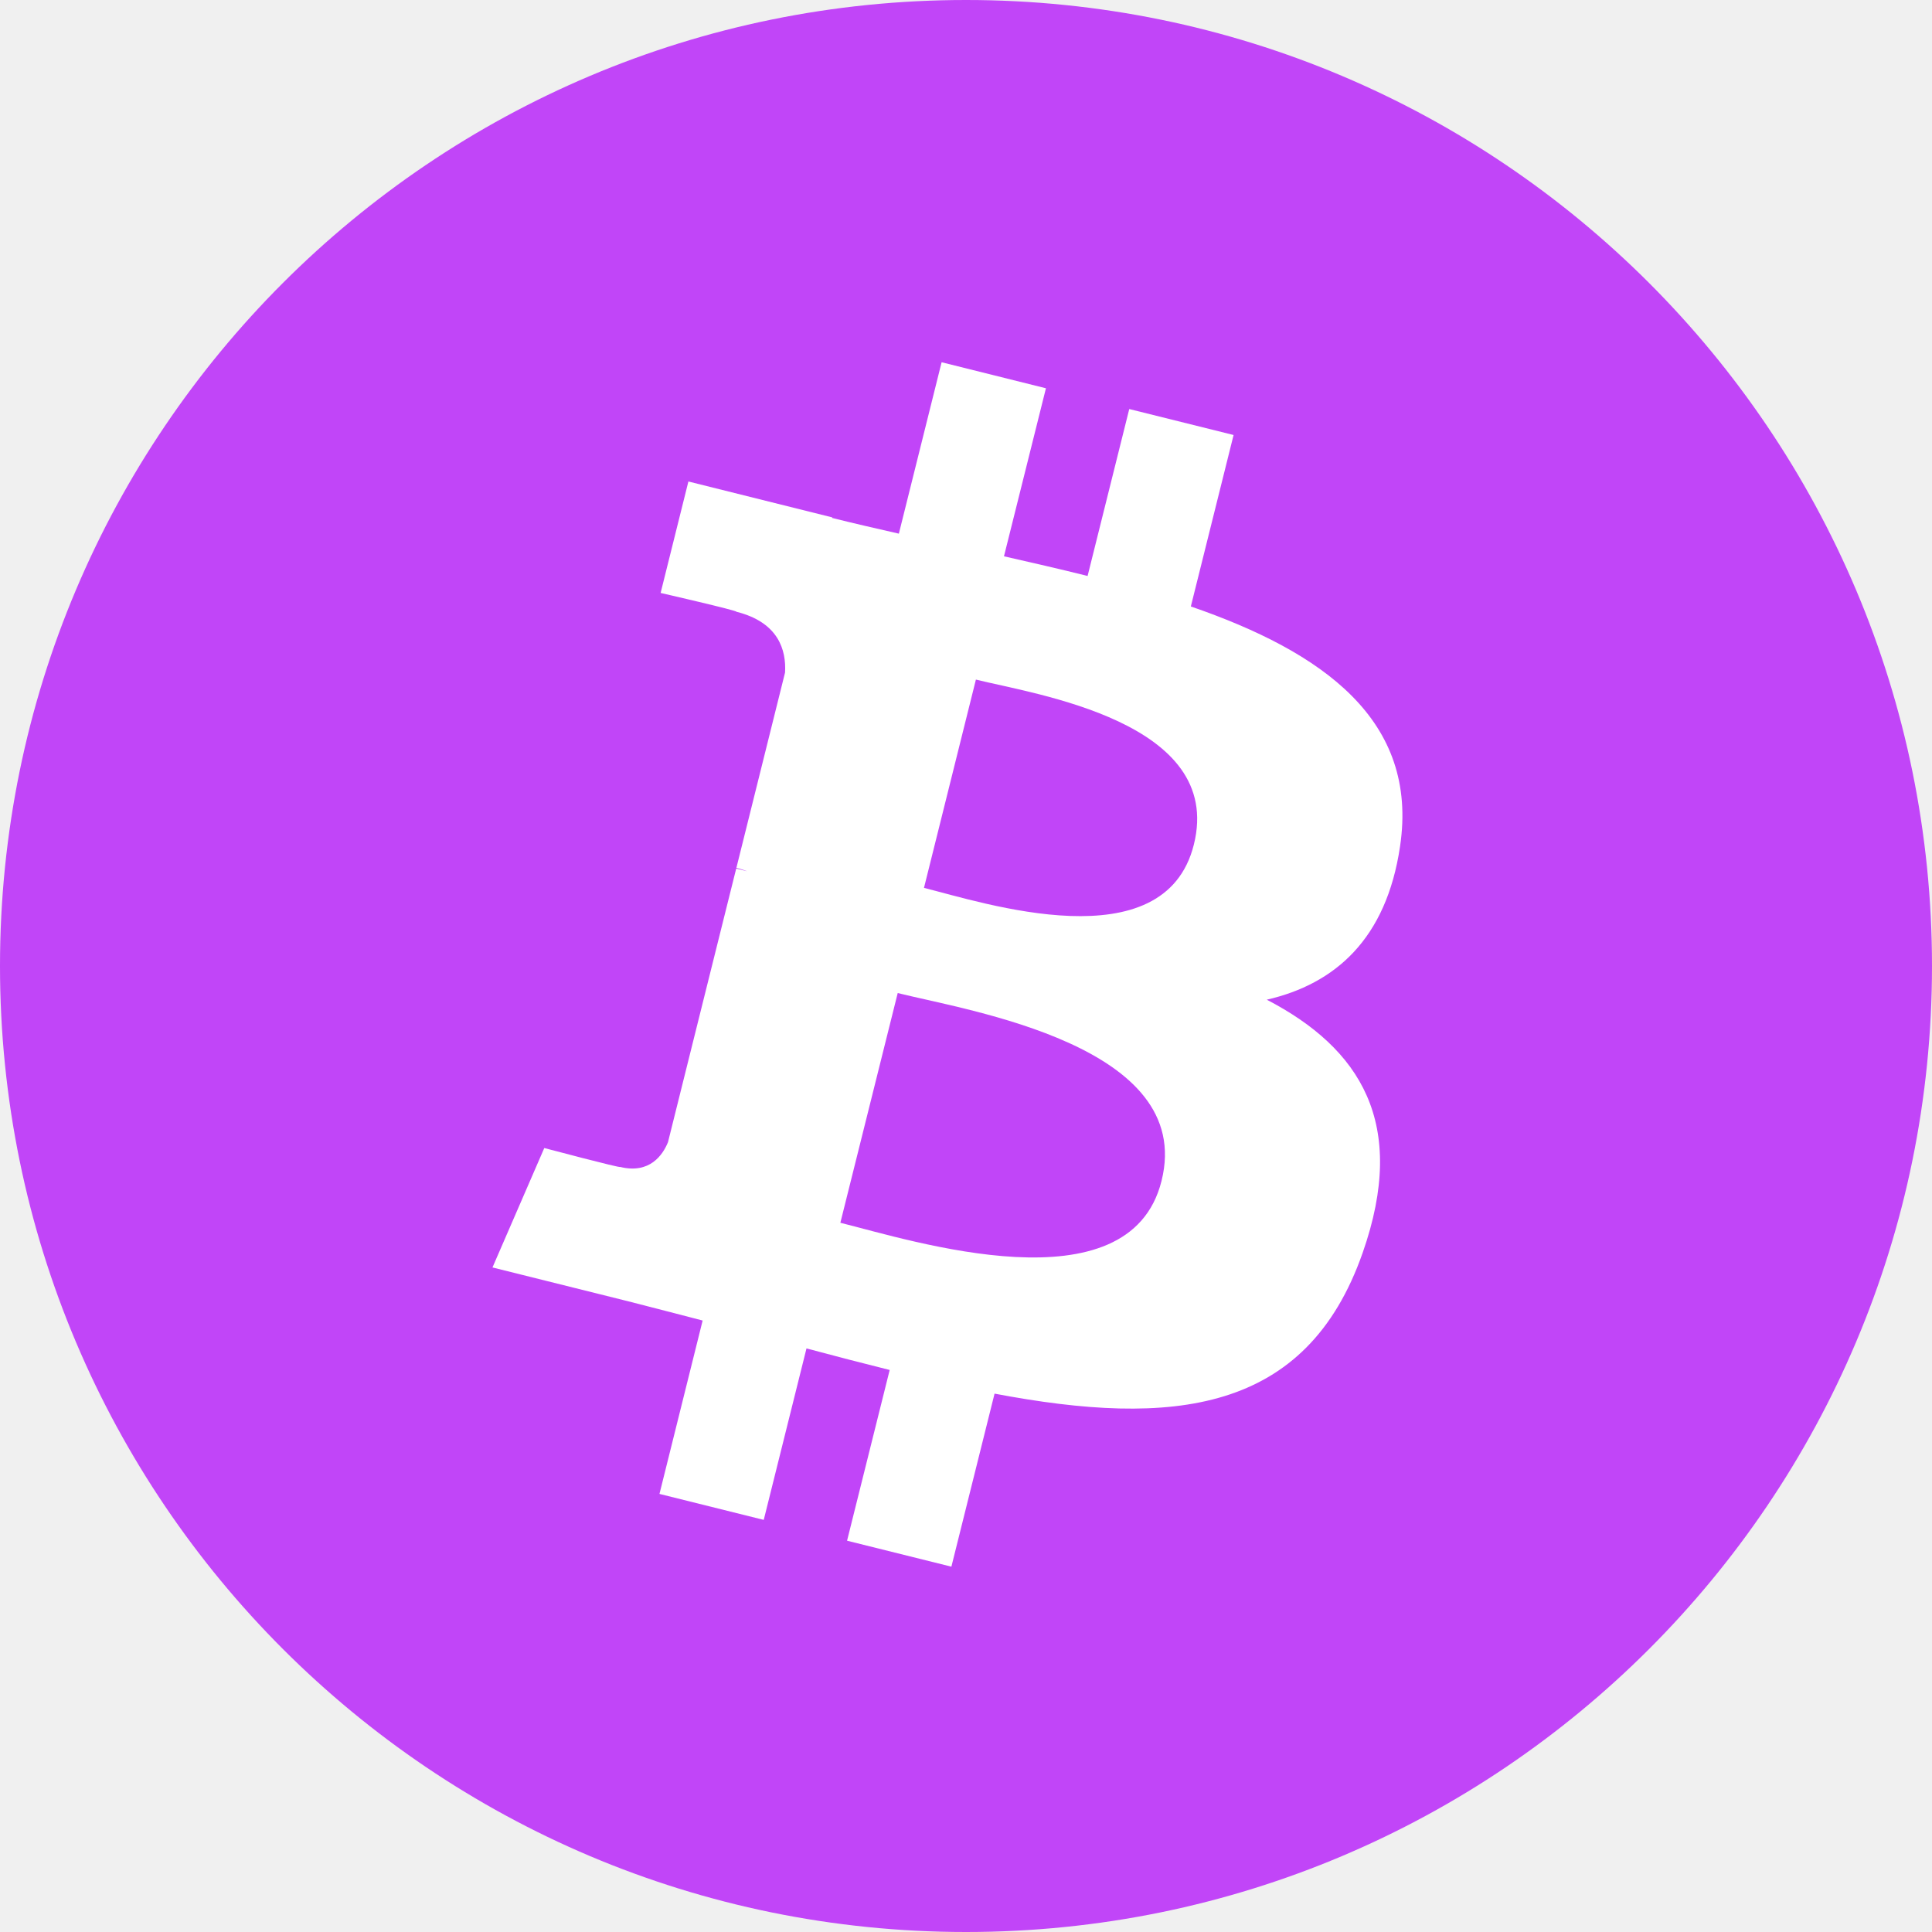
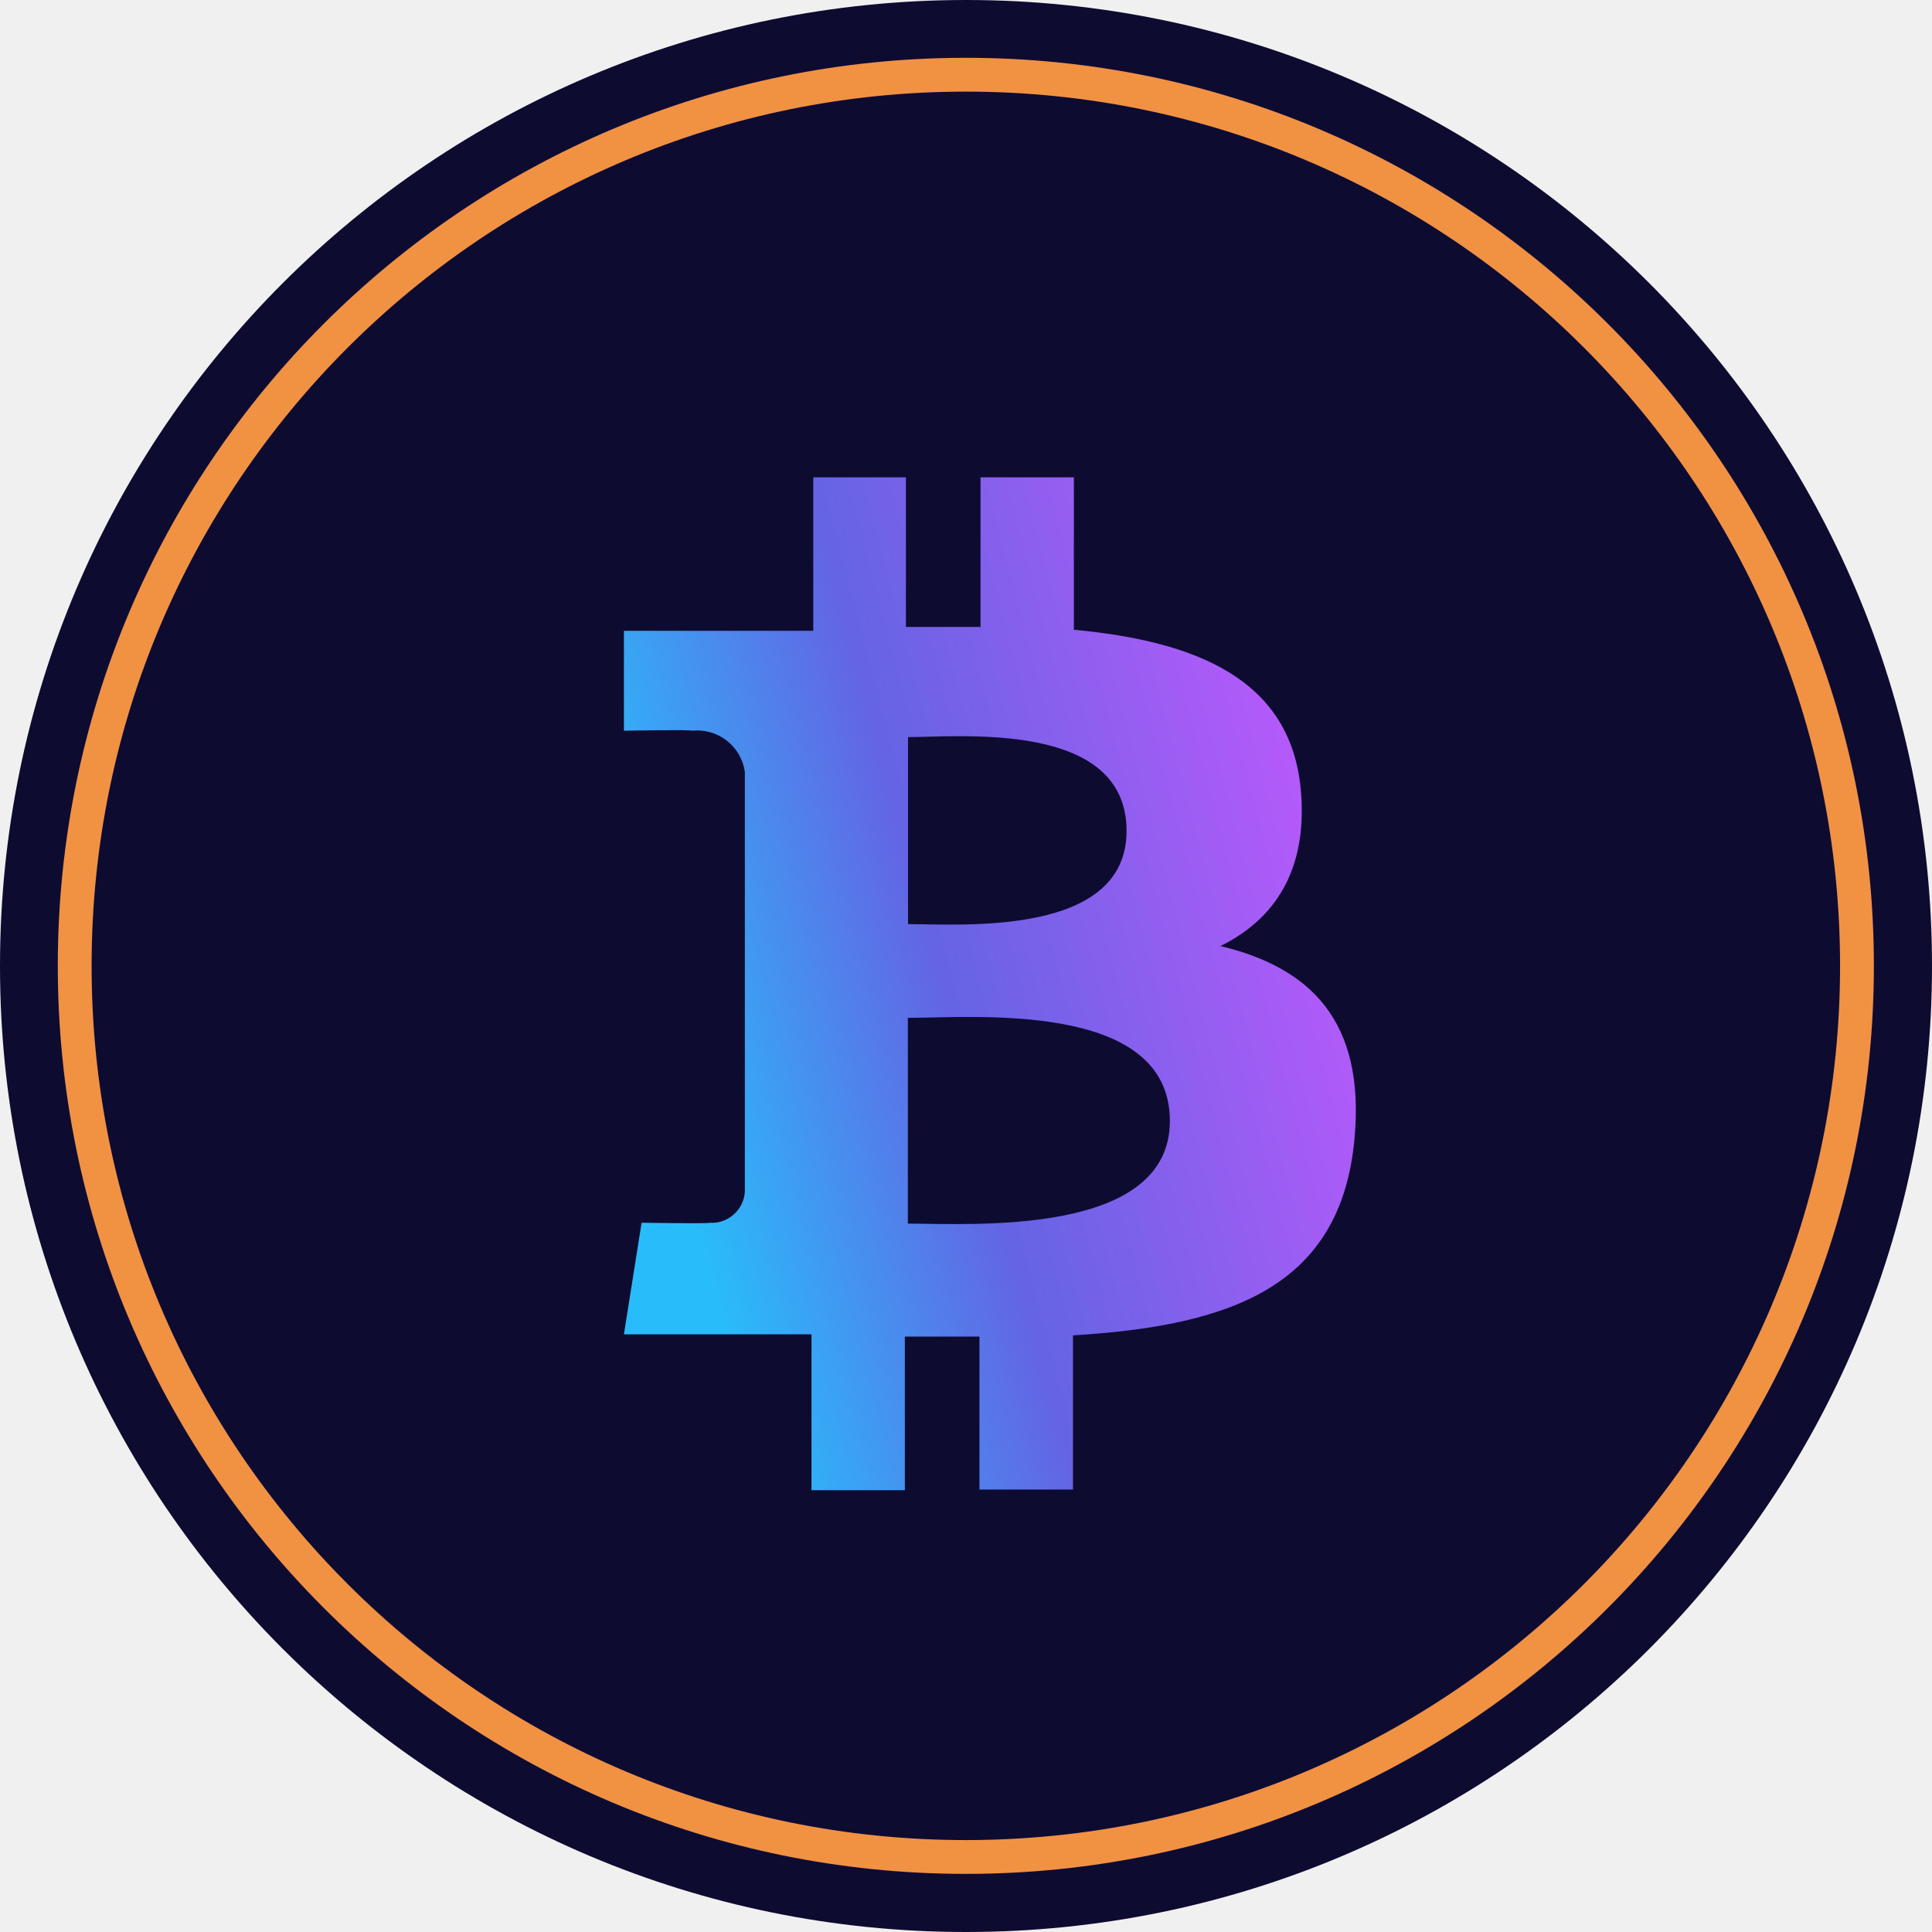
- <svg xmlns="http://www.w3.org/2000/svg" viewBox="0 0 32 32">
-   <g fill="none" fill-rule="evenodd">
-     <circle cx="16" cy="16" r="16" fill="#c145f8" />
-     <path fill="#FFF" fill-rule="nonzero" d="M23.189 14.02c.314-2.096-1.283-3.223-3.465-3.975l.708-2.84-1.728-.43-.69 2.765c-.454-.114-.92-.22-1.385-.326l.695-2.783L15.596 6l-.708 2.839c-.376-.086-.746-.17-1.104-.26l.002-.009-2.384-.595-.46 1.846s1.283.294 1.256.312c.7.175.826.638.805 1.006l-.806 3.235c.048.012.11.03.18.057l-.183-.045-1.13 4.532c-.086.212-.303.531-.793.41.018.025-1.256-.313-1.256-.313l-.858 1.978 2.25.561c.418.105.828.215 1.231.318l-.715 2.872 1.727.43.708-2.84c.472.127.93.245 1.378.357l-.706 2.828 1.728.43.715-2.866c2.948.558 5.164.333 6.097-2.333.752-2.146-.037-3.385-1.588-4.192 1.13-.26 1.98-1.003 2.207-2.538zm-3.95 5.538c-.533 2.147-4.148.986-5.32.695l.95-3.805c1.172.293 4.929.872 4.37 3.11zm.535-5.569c-.487 1.953-3.495.96-4.47.717l.86-3.45c.975.243 4.118.696 3.61 2.733z" />
-   </g>
+ <svg xmlns="http://www.w3.org/2000/svg" width="200" height="200" viewBox="0 0 200 200" fill="none">
+   <rect width="200" height="200" rx="100" fill="#0E0B31" />
+   <circle cx="99.983" cy="99.984" r="92.25" stroke="#120370" stroke-width="3.5" />
+   <circle cx="99.983" cy="99.984" r="92.25" stroke="#F09242" stroke-width="3.5" />
+   <path d="M134.648 81.664C133.55 70.207 123.667 66.364 111.167 65.192V49.416H101.503V64.9C98.959 64.9 96.36 64.9 93.78 64.9V49.416H84.189V65.302H64.588V75.643C64.588 75.643 71.726 75.515 71.616 75.643C72.903 75.501 74.195 75.865 75.219 76.657C76.243 77.449 76.92 78.608 77.106 79.889V123.375C77.079 123.827 76.961 124.268 76.76 124.674C76.559 125.08 76.278 125.441 75.935 125.736C75.599 126.037 75.204 126.266 74.777 126.411C74.349 126.556 73.896 126.612 73.446 126.578C73.574 126.688 66.418 126.578 66.418 126.578L64.588 138.126H84.006V154.269H93.67V138.364H101.393V154.196H111.075V138.236C127.401 137.248 138.785 133.221 140.212 117.939C141.365 105.64 135.582 100.149 126.339 97.935C131.958 95.171 135.435 90.047 134.648 81.664ZM121.105 116.036C121.105 128.042 100.533 126.669 93.981 126.669V105.366C100.533 105.384 121.105 103.499 121.105 116.036ZM116.621 86.02C116.621 97.001 99.453 95.665 93.999 95.665V76.302C99.453 76.302 116.621 74.581 116.621 86.02Z" fill="url(#paint0_linear_14653_165)" />
+   <defs>
+     <linearGradient id="paint0_linear_14653_165" x1="69.838" y1="118.302" x2="139.342" y2="100.037" gradientUnits="userSpaceOnUse">
+       <stop stop-color="#29BCFA" />
+       <stop offset="0.43" stop-color="#6464E4" />
+       <stop offset="1" stop-color="#B45AFA" />
+     </linearGradient>
+   </defs>
</svg>
